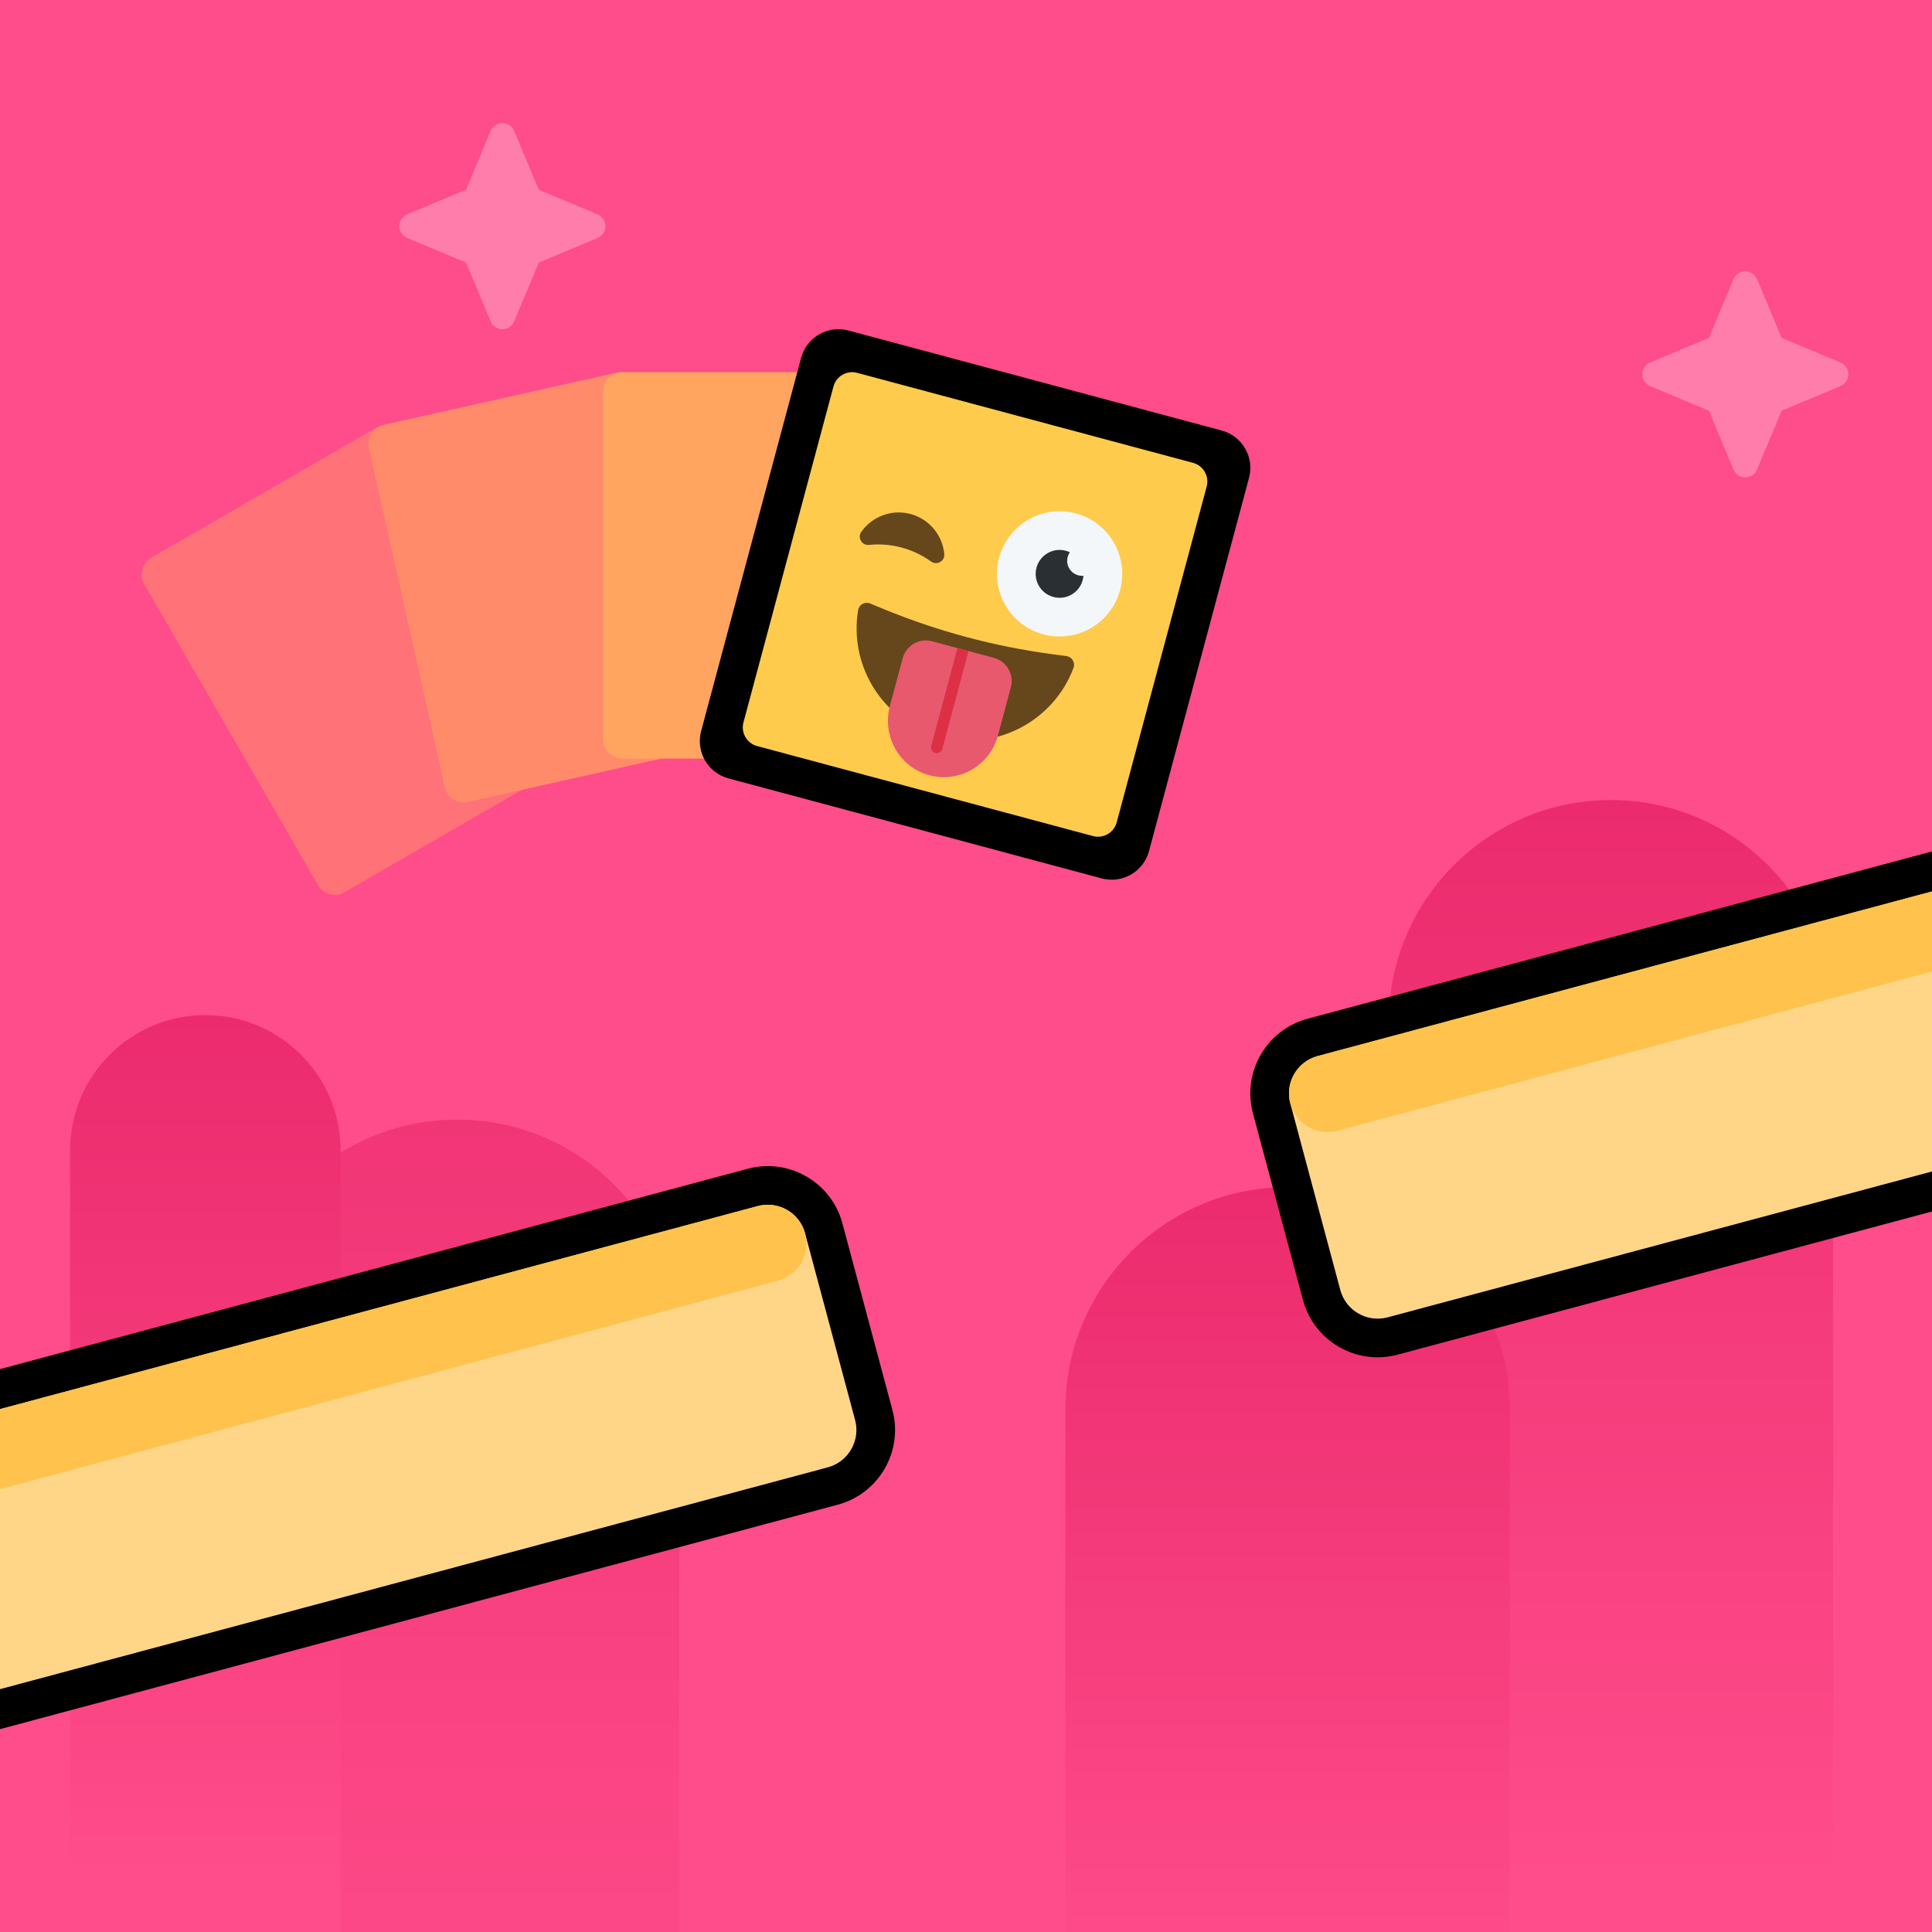
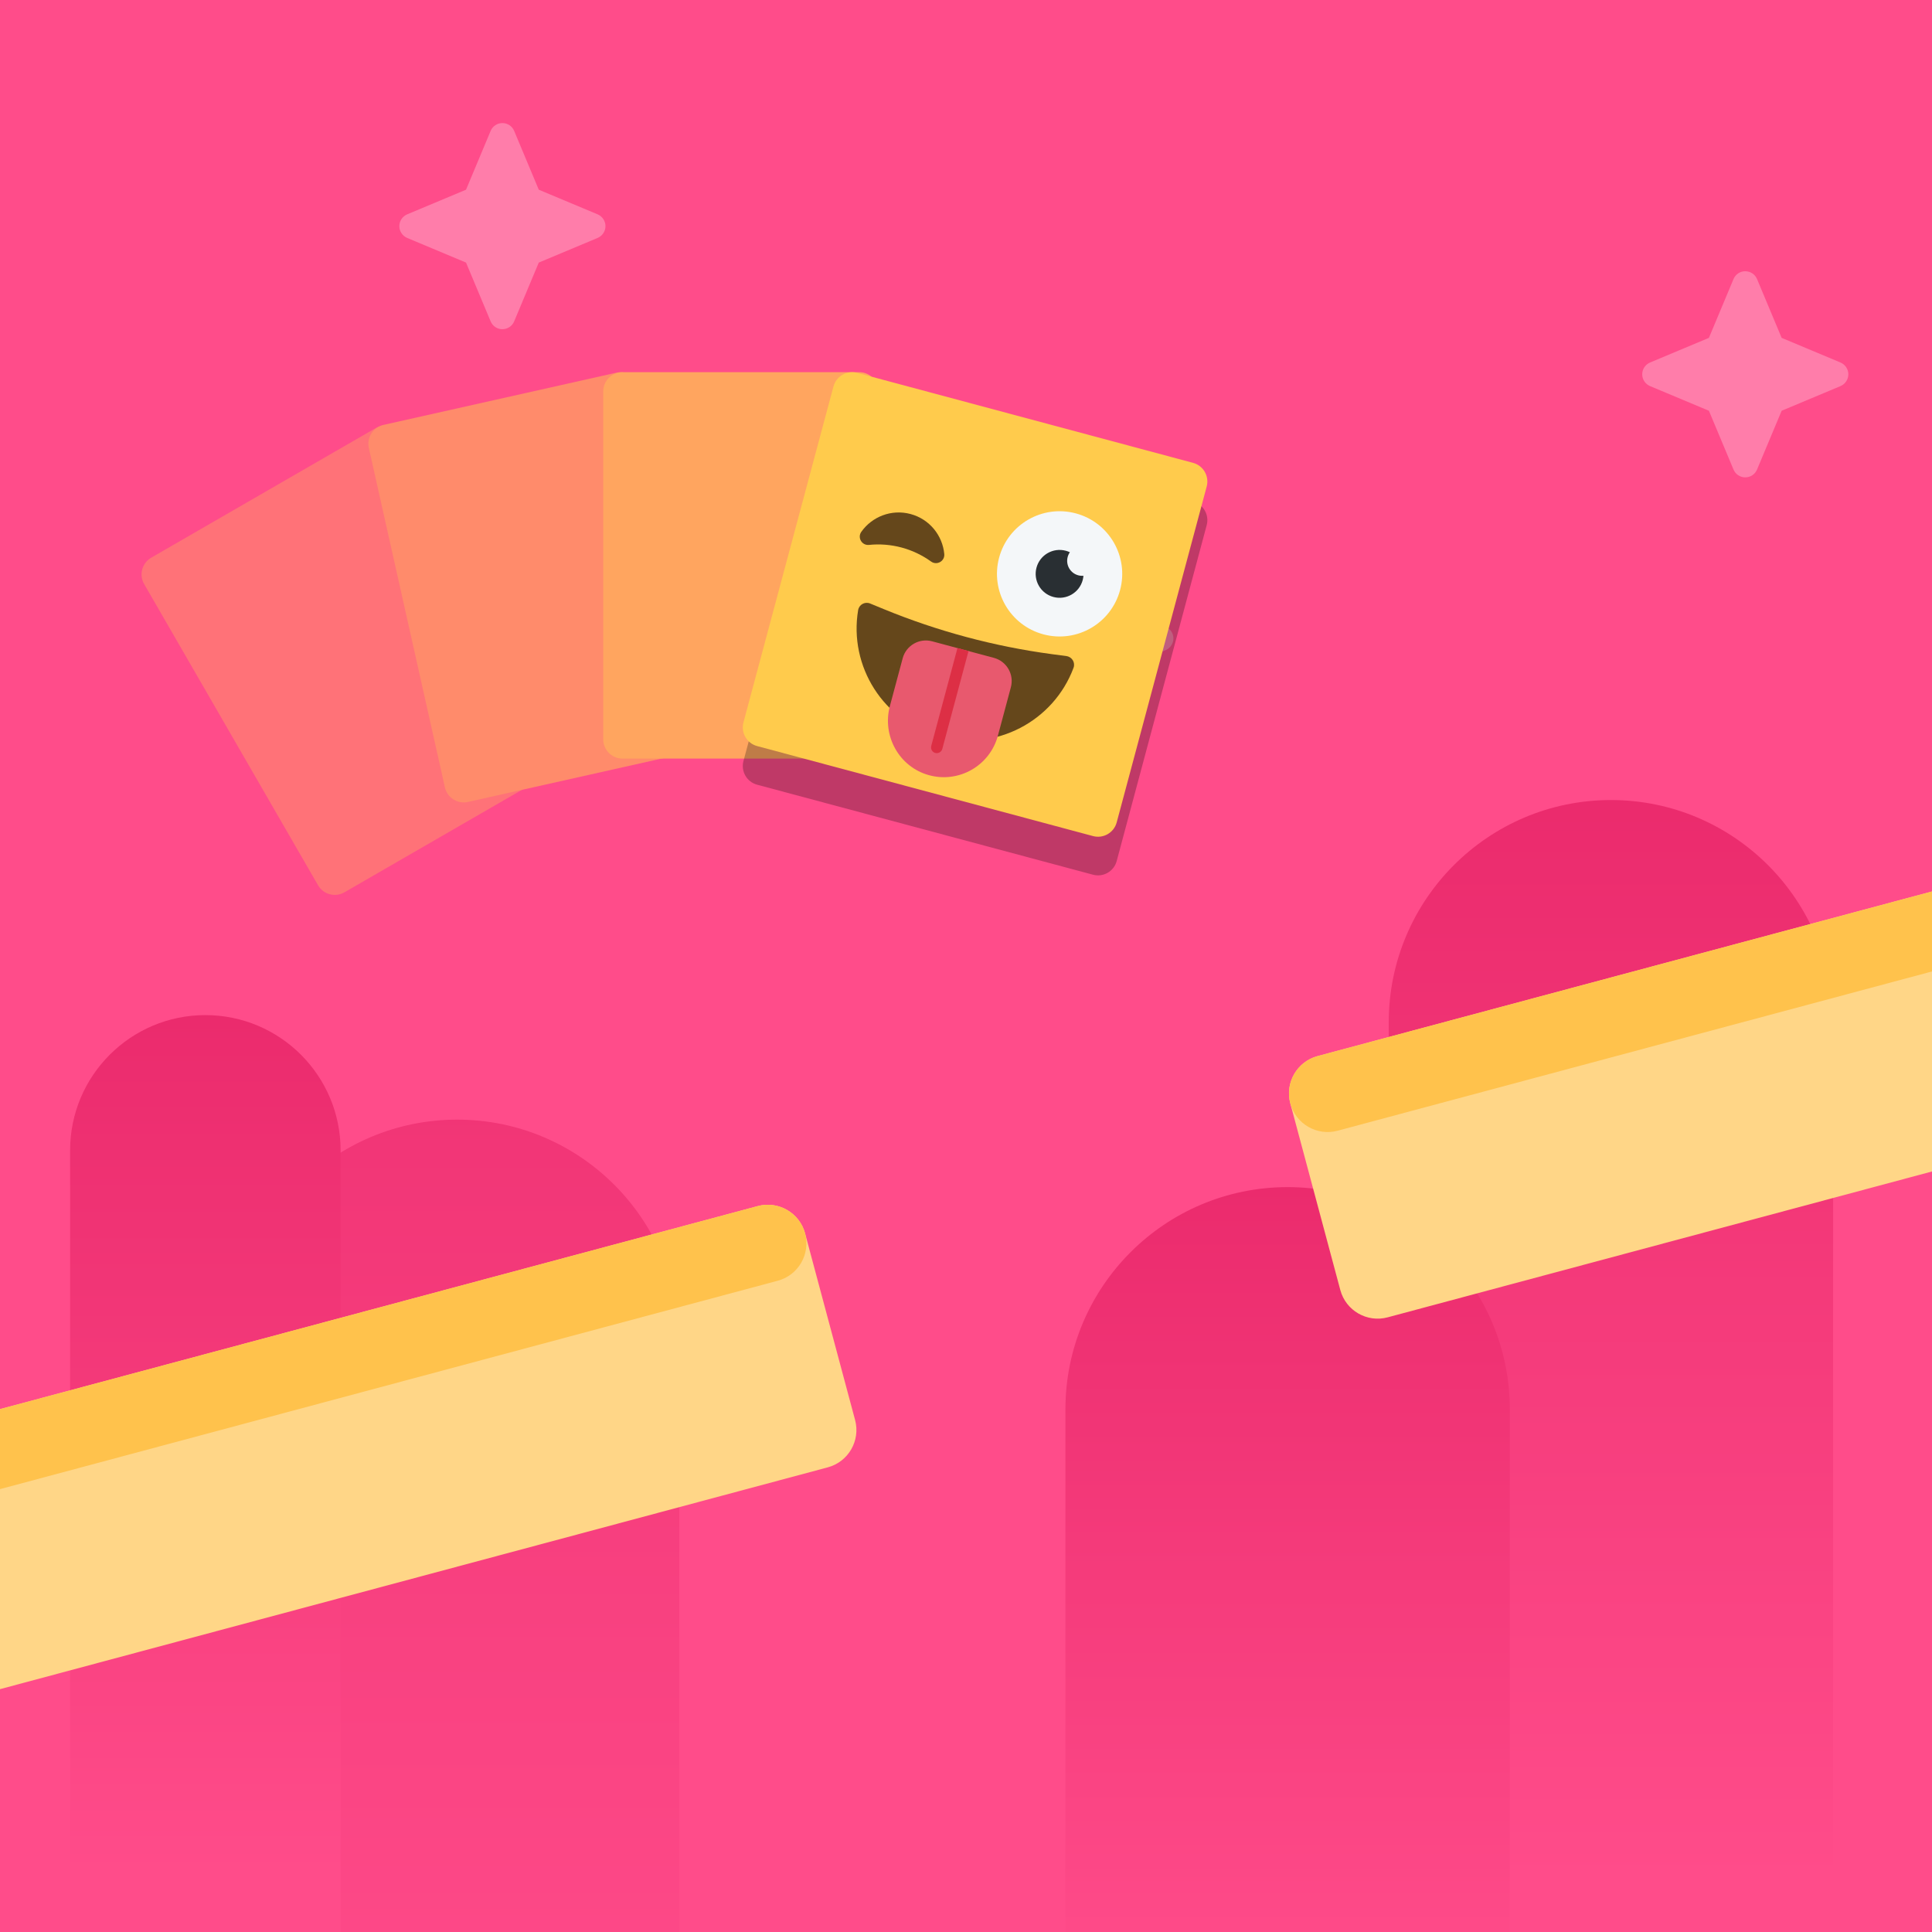
<svg xmlns="http://www.w3.org/2000/svg" width="100%" height="100%" viewBox="0 0 100 100" version="1.1" xml:space="preserve" style="fill-rule:evenodd;clip-rule:evenodd;stroke-linejoin:round;stroke-miterlimit:2;">
  <g id="background-play" transform="matrix(1,0,0,1,-378,-180)">
    <g>
-       <clipPath id="_clip1">
-         <rect x="378" y="180" width="100" height="100" />
-       </clipPath>
-       <g clip-path="url(#_clip1)">
-         <g id="Background" transform="matrix(0.412391,0,0,0.682116,300.277,102.697)">
-           <rect x="188.469" y="113.328" width="242.489" height="146.603" style="fill:rgb(255,76,138);" />
-         </g>
-         <g transform="matrix(0.46,0,0,7.30769,-92.8378,-1604.66)">
-           <path d="M1100,253.721L1100,260.426C1100,261.295 1088.8,262 1075,262C1061.2,262 1050,261.295 1050,260.426L1050,253.721C1050,252.852 1061.2,252.147 1075,252.147C1088.8,252.147 1100,252.852 1100,253.721Z" style="fill:url(#_Linear2);" />
-         </g>
-         <g transform="matrix(0.28,0,0,4.46154,87.629,-878.382)">
-           <path d="M1100,250.569L1100,260.431C1100,261.297 1088.8,262 1075,262C1061.2,262 1050,261.297 1050,260.431L1050,250.569C1050,249.703 1061.2,249 1075,249C1088.8,249 1100,249.703 1100,250.569Z" style="fill:url(#_Linear3);" />
-         </g>
-         <g transform="matrix(0.46,0,0,5.61538,-33.1183,-1176.82)">
-           <path d="M1100,251.048L1100,259.952C1100,261.082 1088.8,262 1075,262C1061.2,262 1050,261.082 1050,259.952L1050,251.048C1050,249.918 1061.2,249 1075,249C1088.8,249 1100,249.918 1100,251.048Z" style="fill:url(#_Linear4);" />
-         </g>
-         <g transform="matrix(0.46,0,0,4.07451,-49.8534,-773.108)">
-           <path d="M1100,251.822L1100,259.178C1100,260.735 1088.8,262 1075,262C1061.2,262 1050,260.735 1050,259.178L1050,251.822C1050,250.265 1061.2,249 1075,249C1088.8,249 1100,250.265 1100,251.822Z" style="fill:url(#_Linear5);" />
-         </g>
-         <g transform="matrix(0.680899,0,0,0.680899,-303.011,63.1085)">
-           <path d="M1131.94,192.888C1132.09,192.527 1132.44,192.291 1132.83,192.291C1133.23,192.291 1133.58,192.527 1133.73,192.888L1135.6,197.356L1140.07,199.228C1140.43,199.379 1140.67,199.733 1140.67,200.126C1140.67,200.518 1140.43,200.872 1140.07,201.024L1135.6,202.896L1133.73,207.363C1133.58,207.725 1133.23,207.96 1132.83,207.96C1132.44,207.96 1132.09,207.725 1131.94,207.363L1130.07,202.896L1125.6,201.024C1125.24,200.872 1125,200.518 1125,200.126C1125,199.733 1125.24,199.379 1125.6,199.228L1130.07,197.356L1131.94,192.888Z" style="fill:rgb(255,125,170);" />
-         </g>
-         <g transform="matrix(0.680899,0,0,0.680899,-367.342,55.4395)">
-           <path d="M1131.94,192.888C1132.09,192.527 1132.44,192.291 1132.83,192.291C1133.23,192.291 1133.58,192.527 1133.73,192.888L1135.6,197.356L1140.07,199.228C1140.43,199.379 1140.67,199.733 1140.67,200.126C1140.67,200.518 1140.43,200.872 1140.07,201.024L1135.6,202.896L1133.73,207.363C1133.58,207.725 1133.23,207.96 1132.83,207.96C1132.44,207.96 1132.09,207.725 1131.94,207.363L1130.07,202.896L1125.6,201.024C1125.24,200.872 1125,200.518 1125,200.126C1125,199.733 1125.24,199.379 1125.6,199.228L1130.07,197.356L1131.94,192.888Z" style="fill:rgb(255,125,170);" />
-         </g>
-         <g transform="matrix(0.680899,0,0,0.680899,-337.945,76.7775)">
-           <path d="M1131.94,192.888C1132.09,192.527 1132.44,192.291 1132.83,192.291C1133.23,192.291 1133.58,192.527 1133.73,192.888L1135.6,197.356L1140.07,199.228C1140.43,199.379 1140.67,199.733 1140.67,200.126C1140.67,200.518 1140.43,200.872 1140.07,201.024L1135.6,202.896L1133.73,207.363C1133.58,207.725 1133.23,207.96 1132.83,207.96C1132.44,207.96 1132.09,207.725 1131.94,207.363L1130.07,202.896L1125.6,201.024C1125.24,200.872 1125,200.518 1125,200.126C1125,199.733 1125.24,199.379 1125.6,199.228L1130.07,197.356L1131.94,192.888Z" style="fill:rgb(255,125,170);" />
-         </g>
-         <g id="Cube" transform="matrix(0.965926,-0.258819,0.258819,0.965926,-44.5606,145.647)">
-           <g transform="matrix(1.07525,0,0,1.38093,377.279,165.429)">
-             <path d="M44.381,35.897L44.381,43.138C44.381,44.737 42.714,46.035 40.661,46.035L-13.28,46.035C-15.333,46.035 -17,44.737 -17,43.138L-17,35.897C-17,34.298 -15.333,33 -13.28,33L40.661,33C42.714,33 44.381,34.298 44.381,35.897Z" />
+       <g>
+         <clipPath id="_clip1">
+           <rect x="378" y="180" width="100" height="100" />
+         </clipPath>
+         <g clip-path="url(#_clip1)">
+           <g id="Background" transform="matrix(0.412391,0,0,0.682116,300.277,102.697)">
+             <rect x="188.469" y="113.328" width="242.489" height="146.603" style="fill:rgb(255,76,138);" />
          </g>
-           <g transform="matrix(1.01008,0,0,1.07406,378.171,177.556)">
-             <path d="M44.381,34.862L44.381,44.173C44.381,45.2 43.494,46.035 42.401,46.035L-15.02,46.035C-16.113,46.035 -17,45.2 -17,44.173L-17,34.862C-17,33.834 -16.113,33 -15.02,33L42.401,33C43.494,33 44.381,33.834 44.381,34.862Z" style="fill:rgb(255,214,135);" />
+           <g transform="matrix(0.46,0,0,7.30769,-92.8378,-1604.66)">
+             <path d="M1100,253.721L1100,260.426C1100,261.295 1088.8,262 1075,262C1061.2,262 1050,261.295 1050,260.426L1050,253.721C1050,252.852 1061.2,252.147 1075,252.147C1088.8,252.147 1100,252.852 1100,253.721Z" style="fill:url(#_Linear2);" />
          </g>
-           <g transform="matrix(1.01008,0,0,0.306874,378.171,202.873)">
-             <path d="M44.381,39.517C44.381,43.114 43.494,46.035 42.401,46.035L-15.02,46.035C-16.113,46.035 -17,43.114 -17,39.517C-17,35.92 -16.113,33 -15.02,33L42.401,33C43.494,33 44.381,35.92 44.381,39.517Z" style="fill:rgb(255,194,76);" />
+           <g transform="matrix(0.28,0,0,4.46154,87.629,-878.382)">
+             <path d="M1100,250.569L1100,260.431C1100,261.297 1088.8,262 1075,262C1061.2,262 1050,261.297 1050,260.431L1050,250.569C1050,249.703 1061.2,249 1075,249C1088.8,249 1100,249.703 1100,250.569Z" style="fill:url(#_Linear3);" />
          </g>
-         </g>
-         <g id="Cube1" transform="matrix(0.965926,-0.258819,0.258819,0.965926,40.4409,122.871)">
-           <g transform="matrix(1.07525,0,0,1.38093,377.279,165.429)">
-             <path d="M44.381,35.897L44.381,43.138C44.381,44.737 42.714,46.035 40.661,46.035L-13.28,46.035C-15.333,46.035 -17,44.737 -17,43.138L-17,35.897C-17,34.298 -15.333,33 -13.28,33L40.661,33C42.714,33 44.381,34.298 44.381,35.897Z" />
+           <g transform="matrix(0.46,0,0,5.61538,-33.1183,-1176.82)">
+             <path d="M1100,251.048L1100,259.952C1100,261.082 1088.8,262 1075,262C1061.2,262 1050,261.082 1050,259.952L1050,251.048C1050,249.918 1061.2,249 1075,249C1088.8,249 1100,249.918 1100,251.048Z" style="fill:url(#_Linear4);" />
          </g>
-           <g transform="matrix(1.01008,0,0,1.07406,378.171,177.556)">
-             <path d="M44.381,34.862L44.381,44.173C44.381,45.2 43.494,46.035 42.401,46.035L-15.02,46.035C-16.113,46.035 -17,45.2 -17,44.173L-17,34.862C-17,33.834 -16.113,33 -15.02,33L42.401,33C43.494,33 44.381,33.834 44.381,34.862Z" style="fill:rgb(255,214,135);" />
+           <g transform="matrix(0.46,0,0,4.07451,-49.8534,-773.108)">
+             <path d="M1100,251.822L1100,259.178C1100,260.735 1088.8,262 1075,262C1061.2,262 1050,260.735 1050,259.178L1050,251.822C1050,250.265 1061.2,249 1075,249C1088.8,249 1100,250.265 1100,251.822Z" style="fill:url(#_Linear5);" />
          </g>
-           <g transform="matrix(1.01008,0,0,0.306874,378.171,202.873)">
-             <path d="M44.381,39.517C44.381,43.114 43.494,46.035 42.401,46.035L-15.02,46.035C-16.113,46.035 -17,43.114 -17,39.517C-17,35.92 -16.113,33 -15.02,33L42.401,33C43.494,33 44.381,35.92 44.381,39.517Z" style="fill:rgb(255,194,76);" />
+           <g transform="matrix(0.680899,0,0,0.680899,-303.011,63.1085)">
+             <path d="M1131.94,192.888C1132.09,192.527 1132.44,192.291 1132.83,192.291C1133.23,192.291 1133.58,192.527 1133.73,192.888L1135.6,197.356L1140.07,199.228C1140.43,199.379 1140.67,199.733 1140.67,200.126C1140.67,200.518 1140.43,200.872 1140.07,201.024L1135.6,202.896L1133.73,207.363C1133.58,207.725 1133.23,207.96 1132.83,207.96C1132.44,207.96 1132.09,207.725 1131.94,207.363L1130.07,202.896L1125.6,201.024C1125.24,200.872 1125,200.518 1125,200.126C1125,199.733 1125.24,199.379 1125.6,199.228L1130.07,197.356L1131.94,192.888Z" style="fill:rgb(255,125,170);" />
          </g>
-         </g>
-         <g id="Player" transform="matrix(0.00104885,0.000281037,-0.000281037,0.00104885,423.596,202.474)">
-           <g transform="matrix(19.5631,-19.5631,25.4377,25.4377,-32725.2,15339.1)">
-             <path d="M512,25.6L512,486.4C512,500.529 497.084,512 478.713,512L33.287,512C14.916,512 0,500.529 0,486.4L0,25.6C0,11.471 14.916,0 33.287,0L478.713,0C497.084,0 512,11.471 512,25.6Z" style="fill:rgb(255,114,120);" />
+           <g transform="matrix(0.680899,0,0,0.680899,-367.342,55.4395)">
+             <path d="M1131.94,192.888C1132.09,192.527 1132.44,192.291 1132.83,192.291C1133.23,192.291 1133.58,192.527 1133.73,192.888L1135.6,197.356L1140.07,199.228C1140.43,199.379 1140.67,199.733 1140.67,200.126C1140.67,200.518 1140.43,200.872 1140.07,201.024L1135.6,202.896L1133.73,207.363C1133.58,207.725 1133.23,207.96 1132.83,207.96C1132.44,207.96 1132.09,207.725 1131.94,207.363L1130.07,202.896L1125.6,201.024C1125.24,200.872 1125,200.518 1125,200.126C1125,199.733 1125.24,199.379 1125.6,199.228L1130.07,197.356L1131.94,192.888Z" style="fill:rgb(255,125,170);" />
          </g>
-           <g transform="matrix(22.8955,-11.9863,16.6851,31.8709,-23834.5,6136.39)">
-             <path d="M512,25.6L512,486.4C512,500.529 496.032,512 476.364,512L35.636,512C15.968,512 0,500.529 0,486.4L0,25.6C0,11.471 15.968,0 35.636,0L476.364,0C496.032,0 512,11.471 512,25.6Z" style="fill:rgb(255,139,107);" />
+           <g transform="matrix(0.680899,0,0,0.680899,-337.945,76.7775)">
+             <path d="M1131.94,192.888C1132.09,192.527 1132.44,192.291 1132.83,192.291C1133.23,192.291 1133.58,192.527 1133.73,192.888L1135.6,197.356L1140.07,199.228C1140.43,199.379 1140.67,199.733 1140.67,200.126C1140.67,200.518 1140.43,200.872 1140.07,201.024L1135.6,202.896L1133.73,207.363C1133.58,207.725 1133.23,207.96 1132.83,207.96C1132.44,207.96 1132.09,207.725 1131.94,207.363L1130.07,202.896L1125.6,201.024C1125.24,200.872 1125,200.518 1125,200.126C1125,199.733 1125.24,199.379 1125.6,199.228L1130.07,197.356L1131.94,192.888Z" style="fill:rgb(255,125,170);" />
          </g>
-           <g transform="matrix(24.7545,-6.63295,9.31083,34.7485,-13551.7,570.431)">
-             <path d="M512,25.6L512,486.4C512,500.529 495.898,512 476.065,512L35.935,512C16.102,512 0,500.529 0,486.4L0,25.6C0,11.471 16.102,0 35.935,0L476.065,0C495.898,0 512,11.471 512,25.6Z" style="fill:rgb(255,165,95);" />
+           <g id="Cube" transform="matrix(0.965926,-0.258819,0.258819,0.965926,-44.5606,145.647)">
+             <g transform="matrix(1.01008,0,0,1.07406,378.171,177.556)">
+               <path d="M44.381,34.862L44.381,44.173C44.381,45.2 43.494,46.035 42.401,46.035L-15.02,46.035C-16.113,46.035 -17,45.2 -17,44.173L-17,34.862C-17,33.834 -16.113,33 -15.02,33L42.401,33C43.494,33 44.381,33.834 44.381,34.862Z" style="fill:rgb(255,214,135);" />
+             </g>
+             <g transform="matrix(1.01008,0,0,0.306874,378.171,202.873)">
+               <path d="M44.381,39.517C44.381,43.114 43.494,46.035 42.401,46.035L-15.02,46.035C-16.113,46.035 -17,43.114 -17,39.517C-17,35.92 -16.113,33 -15.02,33L42.401,33C43.494,33 44.381,35.92 44.381,39.517Z" style="fill:rgb(255,194,76);" />
+             </g>
          </g>
-           <g transform="matrix(43.1691,7.58046e-30,1.94257e-28,43.1691,-4615.09,-4373.62)">
-             <path d="M512,42.667L512,469.333C512,492.882 492.882,512 469.333,512L42.667,512C19.118,512 0,492.882 0,469.333L0,42.667C0,19.118 19.118,0 42.667,0L469.333,0C492.882,0 512,19.118 512,42.667Z" />
+           <g id="Cube1" transform="matrix(0.965926,-0.258819,0.258819,0.965926,40.4409,122.871)">
+             <g transform="matrix(1.01008,0,0,1.07406,378.171,177.556)">
+               <path d="M44.381,34.862L44.381,44.173C44.381,45.2 43.494,46.035 42.401,46.035L-15.02,46.035C-16.113,46.035 -17,45.2 -17,44.173L-17,34.862C-17,33.834 -16.113,33 -15.02,33L42.401,33C43.494,33 44.381,33.834 44.381,34.862Z" style="fill:rgb(255,214,135);" />
+             </g>
+             <g transform="matrix(1.01008,0,0,0.306874,378.171,202.873)">
+               <path d="M44.381,39.517C44.381,43.114 43.494,46.035 42.401,46.035L-15.02,46.035C-16.113,46.035 -17,43.114 -17,39.517C-17,35.92 -16.113,33 -15.02,33L42.401,33C43.494,33 44.381,35.92 44.381,39.517Z" style="fill:rgb(255,194,76);" />
+             </g>
          </g>
-           <g id="Skin" transform="matrix(1.66939,1.10934e-31,3.64848e-30,1.66939,-4308.34,-4469.98)">
-             <g transform="matrix(21.5493,0,1.92771e-30,21.5493,919.578,1161.04)">
-               <path d="M512,25.6L512,486.4C512,500.529 500.529,512 486.4,512L25.6,512C11.471,512 0,500.529 0,486.4L0,25.6C0,11.471 11.471,0 25.6,0L486.4,0C500.529,0 512,11.471 512,25.6Z" style="fill:rgb(255,203,76);" />
+           <g id="Player" transform="matrix(0.00104885,0.000281037,-0.000281037,0.00104885,423.596,202.474)">
+             <g transform="matrix(19.5631,-19.5631,25.4377,25.4377,-32725.2,15339.1)">
+               <path d="M512,25.6L512,486.4C512,500.529 497.084,512 478.713,512L33.287,512C14.916,512 0,500.529 0,486.4L0,25.6C0,11.471 14.916,0 33.287,0L478.713,0C497.084,0 512,11.471 512,25.6Z" style="fill:rgb(255,114,120);" />
            </g>
-             <g transform="matrix(21.5493,0,2.12493e-30,21.5493,3533.89,10566.3)">
-               <path d="M0,-145.689C-7.369,-146.643 -13.763,-140.517 -13.053,-133.122C-5.837,-57.881 57.552,0.954 134.683,0.954C211.813,0.954 275.202,-57.881 282.419,-133.122C283.128,-140.517 276.734,-146.643 269.365,-145.689L250.389,-143.235C173.571,-133.297 95.794,-133.297 18.977,-143.235L0,-145.689Z" style="fill:rgb(101,71,27);fill-rule:nonzero;" />
+             <g transform="matrix(22.8955,-11.9863,16.6851,31.8709,-23834.5,6136.39)">
+               <path d="M512,25.6L512,486.4C512,500.529 496.032,512 476.364,512L35.636,512C15.968,512 0,500.529 0,486.4L0,25.6C0,11.471 15.968,0 35.636,0L476.364,0C496.032,0 512,11.471 512,25.6Z" style="fill:rgb(255,139,107);" />
            </g>
-             <g transform="matrix(21.5493,0,2.12493e-30,21.5493,4906.16,4732.69)">
-               <path d="M0,50.424C8.841,53.783 17.562,45.184 14.292,36.31C5.761,13.154 -16.499,-3.359 -42.615,-3.359C-68.732,-3.359 -90.992,13.154 -99.523,36.31C-102.792,45.184 -94.072,53.783 -85.231,50.424C-57.779,39.991 -27.452,39.991 0,50.424" style="fill:rgb(101,71,27);fill-rule:nonzero;" />
+             <g transform="matrix(24.7545,-6.63295,9.31083,34.7485,-13551.7,570.431)">
+               <path d="M512,25.6L512,486.4C512,500.529 495.898,512 476.065,512L35.935,512C16.102,512 0,500.529 0,486.4L0,25.6C0,11.471 16.102,0 35.935,0L476.065,0C495.898,0 512,11.471 512,25.6Z" style="fill:rgb(255,165,95);" />
            </g>
-             <g transform="matrix(-2.12493e-30,-21.5493,-21.5493,0,8541.19,3421.03)">
-               <path d="M-82.975,-82.974C-37.15,-82.974 0,-45.826 0,0.001C0,45.825 -37.15,82.975 -82.975,82.975C-128.8,82.975 -165.949,45.825 -165.949,0.001C-165.949,-45.826 -128.8,-82.974 -82.975,-82.974" style="fill:rgb(244,247,249);fill-rule:nonzero;" />
-             </g>
-             <g transform="matrix(-2.12493e-30,-21.5493,-21.5493,0,8541.19,4525.88)">
-               <path d="M-31.704,-31.703C-14.194,-31.703 0,-17.51 0,0C0,17.51 -14.194,31.704 -31.704,31.704C-49.213,31.704 -63.407,17.51 -63.407,0C-63.407,-17.51 -49.213,-31.703 -31.704,-31.703" style="fill:rgb(41,47,51);fill-rule:nonzero;" />
-             </g>
-             <g transform="matrix(-2.12493e-30,-21.5493,-21.5493,0,9067.22,4254.82)">
-               <path d="M-19.872,-19.872C-8.897,-19.872 0,-10.976 0,0C0,10.976 -8.897,19.872 -19.872,19.872C-30.847,19.872 -39.744,10.976 -39.744,0C-39.744,-10.976 -30.847,-19.872 -19.872,-19.872" style="fill:rgb(244,247,249);fill-rule:nonzero;" />
-             </g>
-             <g transform="matrix(21.5493,0,2.12493e-30,21.5493,4837.03,11048)">
-               <path d="M0,-109.097L0,-43.625C0,-2.706 32.729,31.211 73.647,31.514C114.891,31.82 148.42,-1.521 148.42,-42.694L148.42,-109.097C148.42,-126.67 134.174,-140.917 116.601,-140.917L31.819,-140.917C14.246,-140.917 0,-126.67 0,-109.097" style="fill:rgb(232,89,110);fill-rule:nonzero;" />
-             </g>
-             <g transform="matrix(21.5493,0,2.12493e-30,21.5493,6272.59,11067.3)">
-               <path d="M0,-141.812L0,-7.592C0,-3.399 3.399,0 7.593,0C11.786,0 15.186,-3.399 15.186,-7.592L15.186,-141.812L0,-141.812Z" style="fill:rgb(221,47,69);fill-rule:nonzero;" />
+             <g id="Skin" transform="matrix(1.66939,1.10934e-31,3.64848e-30,1.66939,-4308.34,-4469.98)">
+               <g transform="matrix(21.5493,0,1.92771e-30,21.5493,919.578,1161.04)">
+                 <g transform="matrix(1,0,0,1,13.2515,49.4554)">
+                   <path d="M512,25.6L512,486.4C512,500.529 500.529,512 486.4,512L25.6,512C11.471,512 0,500.529 0,486.4L0,25.6C0,11.471 11.471,0 25.6,0L486.4,0C500.529,0 512,11.471 512,25.6Z" style="fill-opacity:0.25;" />
+                 </g>
+                 <path d="M512,25.6L512,486.4C512,500.529 500.529,512 486.4,512L25.6,512C11.471,512 0,500.529 0,486.4L0,25.6C0,11.471 11.471,0 25.6,0L486.4,0C500.529,0 512,11.471 512,25.6Z" style="fill:rgb(255,203,76);" />
+               </g>
+               <g transform="matrix(21.5493,0,2.12493e-30,21.5493,3533.89,10566.3)">
+                 <path d="M0,-145.689C-7.369,-146.643 -13.763,-140.517 -13.053,-133.122C-5.837,-57.881 57.552,0.954 134.683,0.954C211.813,0.954 275.202,-57.881 282.419,-133.122C283.128,-140.517 276.734,-146.643 269.365,-145.689L250.389,-143.235C173.571,-133.297 95.794,-133.297 18.977,-143.235L0,-145.689Z" style="fill:rgb(101,71,27);fill-rule:nonzero;" />
+               </g>
+               <g transform="matrix(21.5493,0,2.12493e-30,21.5493,4906.16,4732.69)">
+                 <path d="M0,50.424C8.841,53.783 17.562,45.184 14.292,36.31C5.761,13.154 -16.499,-3.359 -42.615,-3.359C-68.732,-3.359 -90.992,13.154 -99.523,36.31C-102.792,45.184 -94.072,53.783 -85.231,50.424C-57.779,39.991 -27.452,39.991 0,50.424" style="fill:rgb(101,71,27);fill-rule:nonzero;" />
+               </g>
+               <g transform="matrix(-2.12493e-30,-21.5493,-21.5493,0,8541.19,3421.03)">
+                 <path d="M-82.975,-82.974C-37.15,-82.974 0,-45.826 0,0.001C0,45.825 -37.15,82.975 -82.975,82.975C-128.8,82.975 -165.949,45.825 -165.949,0.001C-165.949,-45.826 -128.8,-82.974 -82.975,-82.974" style="fill:rgb(244,247,249);fill-rule:nonzero;" />
+               </g>
+               <g transform="matrix(-2.12493e-30,-21.5493,-21.5493,0,8541.19,4525.88)">
+                 <path d="M-31.704,-31.703C-14.194,-31.703 0,-17.51 0,0C0,17.51 -14.194,31.704 -31.704,31.704C-49.213,31.704 -63.407,17.51 -63.407,0C-63.407,-17.51 -49.213,-31.703 -31.704,-31.703" style="fill:rgb(41,47,51);fill-rule:nonzero;" />
+               </g>
+               <g transform="matrix(-2.12493e-30,-21.5493,-21.5493,0,9067.22,4254.82)">
+                 <path d="M-19.872,-19.872C-8.897,-19.872 0,-10.976 0,0C0,10.976 -8.897,19.872 -19.872,19.872C-30.847,19.872 -39.744,10.976 -39.744,0C-39.744,-10.976 -30.847,-19.872 -19.872,-19.872" style="fill:rgb(244,247,249);fill-rule:nonzero;" />
+               </g>
+               <g transform="matrix(21.5493,0,2.12493e-30,21.5493,4837.03,11048)">
+                 <path d="M0,-109.097L0,-43.625C0,-2.706 32.729,31.211 73.647,31.514C114.891,31.82 148.42,-1.521 148.42,-42.694L148.42,-109.097C148.42,-126.67 134.174,-140.917 116.601,-140.917L31.819,-140.917C14.246,-140.917 0,-126.67 0,-109.097" style="fill:rgb(232,89,110);fill-rule:nonzero;" />
+               </g>
+               <g transform="matrix(21.5493,0,2.12493e-30,21.5493,6272.59,11067.3)">
+                 <path d="M0,-141.812L0,-7.592C0,-3.399 3.399,0 7.593,0C11.786,0 15.186,-3.399 15.186,-7.592L15.186,-141.812L0,-141.812Z" style="fill:rgb(221,47,69);fill-rule:nonzero;" />
+               </g>
            </g>
          </g>
        </g>
      </g>
    </g>
  </g>
  <defs>
    <linearGradient id="_Linear2" x1="0" y1="0" x2="1" y2="0" gradientUnits="userSpaceOnUse" gradientTransform="matrix(6.12013e-16,9.99493,-9.99493,6.12013e-16,1075,249)">
      <stop offset="0" style="stop-color:rgb(235,43,109);stop-opacity:1" />
      <stop offset="1" style="stop-color:rgb(255,76,138);stop-opacity:1" />
    </linearGradient>
    <linearGradient id="_Linear3" x1="0" y1="0" x2="1" y2="0" gradientUnits="userSpaceOnUse" gradientTransform="matrix(6.12013e-16,9.99493,-9.99493,6.12013e-16,1075,249)">
      <stop offset="0" style="stop-color:rgb(235,43,109);stop-opacity:1" />
      <stop offset="1" style="stop-color:rgb(255,76,138);stop-opacity:1" />
    </linearGradient>
    <linearGradient id="_Linear4" x1="0" y1="0" x2="1" y2="0" gradientUnits="userSpaceOnUse" gradientTransform="matrix(6.12013e-16,9.99493,-9.99493,6.12013e-16,1075,249)">
      <stop offset="0" style="stop-color:rgb(235,43,109);stop-opacity:1" />
      <stop offset="1" style="stop-color:rgb(255,76,138);stop-opacity:1" />
    </linearGradient>
    <linearGradient id="_Linear5" x1="0" y1="0" x2="1" y2="0" gradientUnits="userSpaceOnUse" gradientTransform="matrix(6.12013e-16,9.99493,-9.99493,6.12013e-16,1075,249)">
      <stop offset="0" style="stop-color:rgb(235,43,109);stop-opacity:1" />
      <stop offset="1" style="stop-color:rgb(255,76,138);stop-opacity:1" />
    </linearGradient>
  </defs>
</svg>
